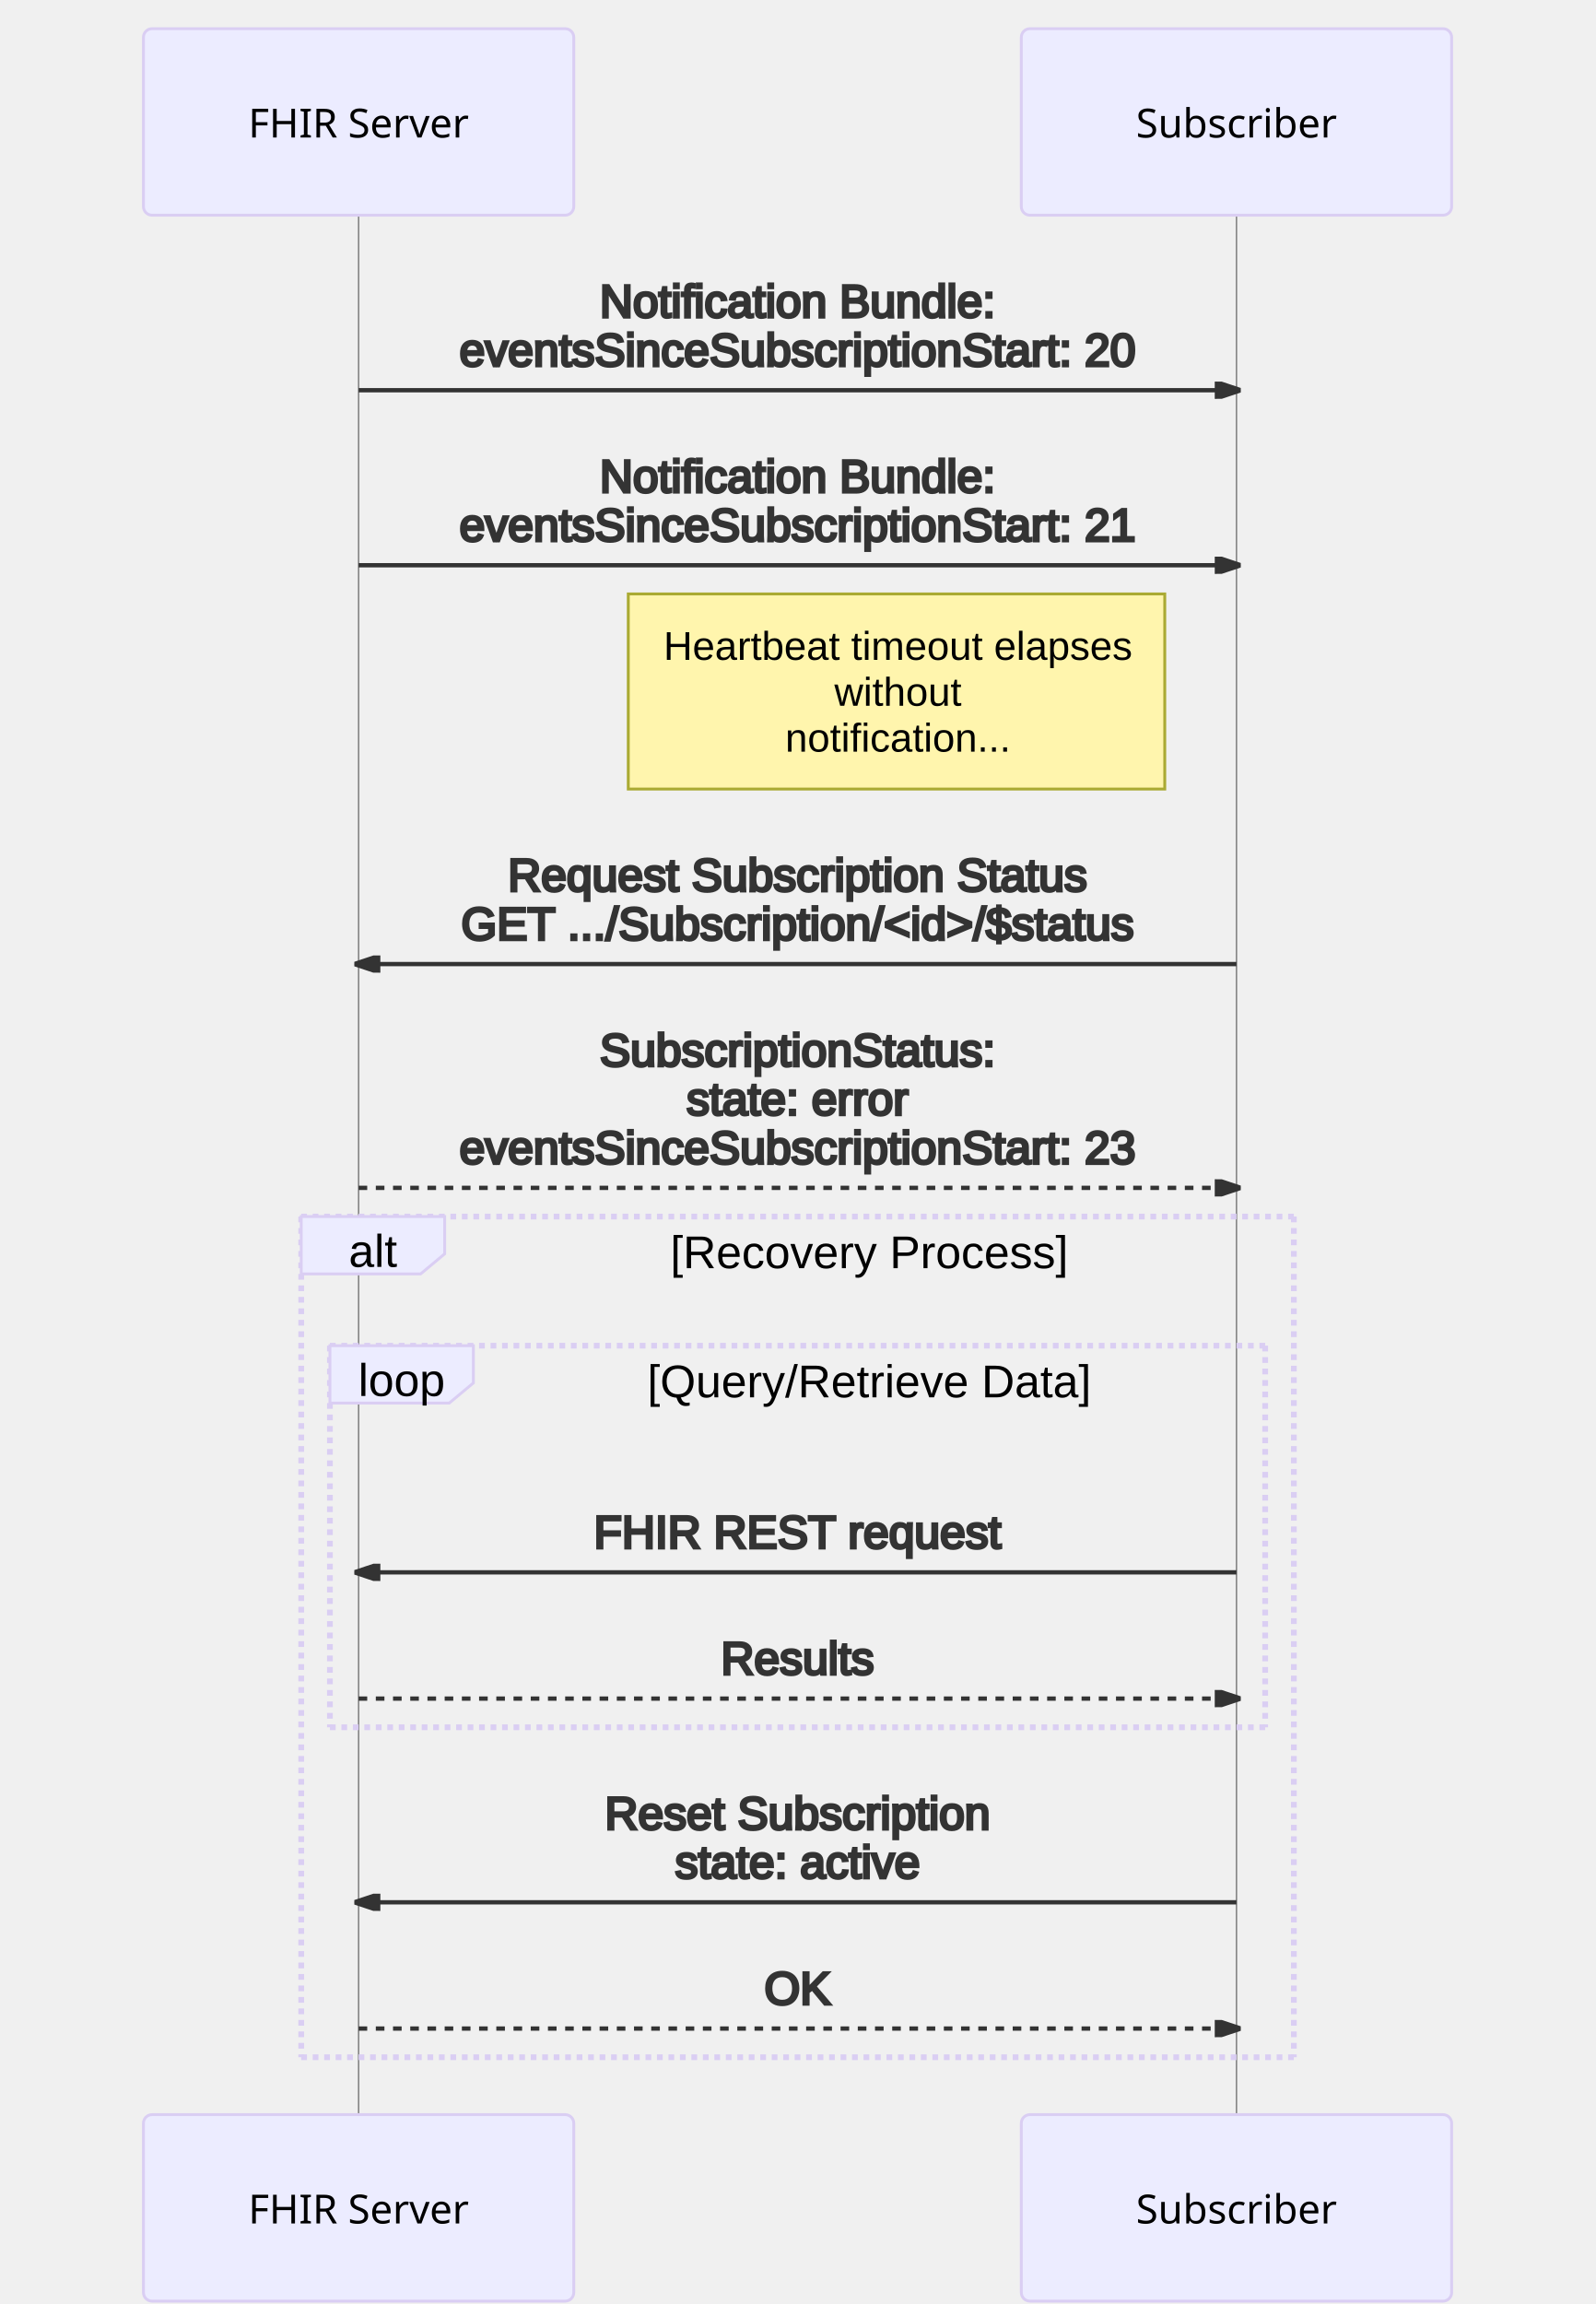
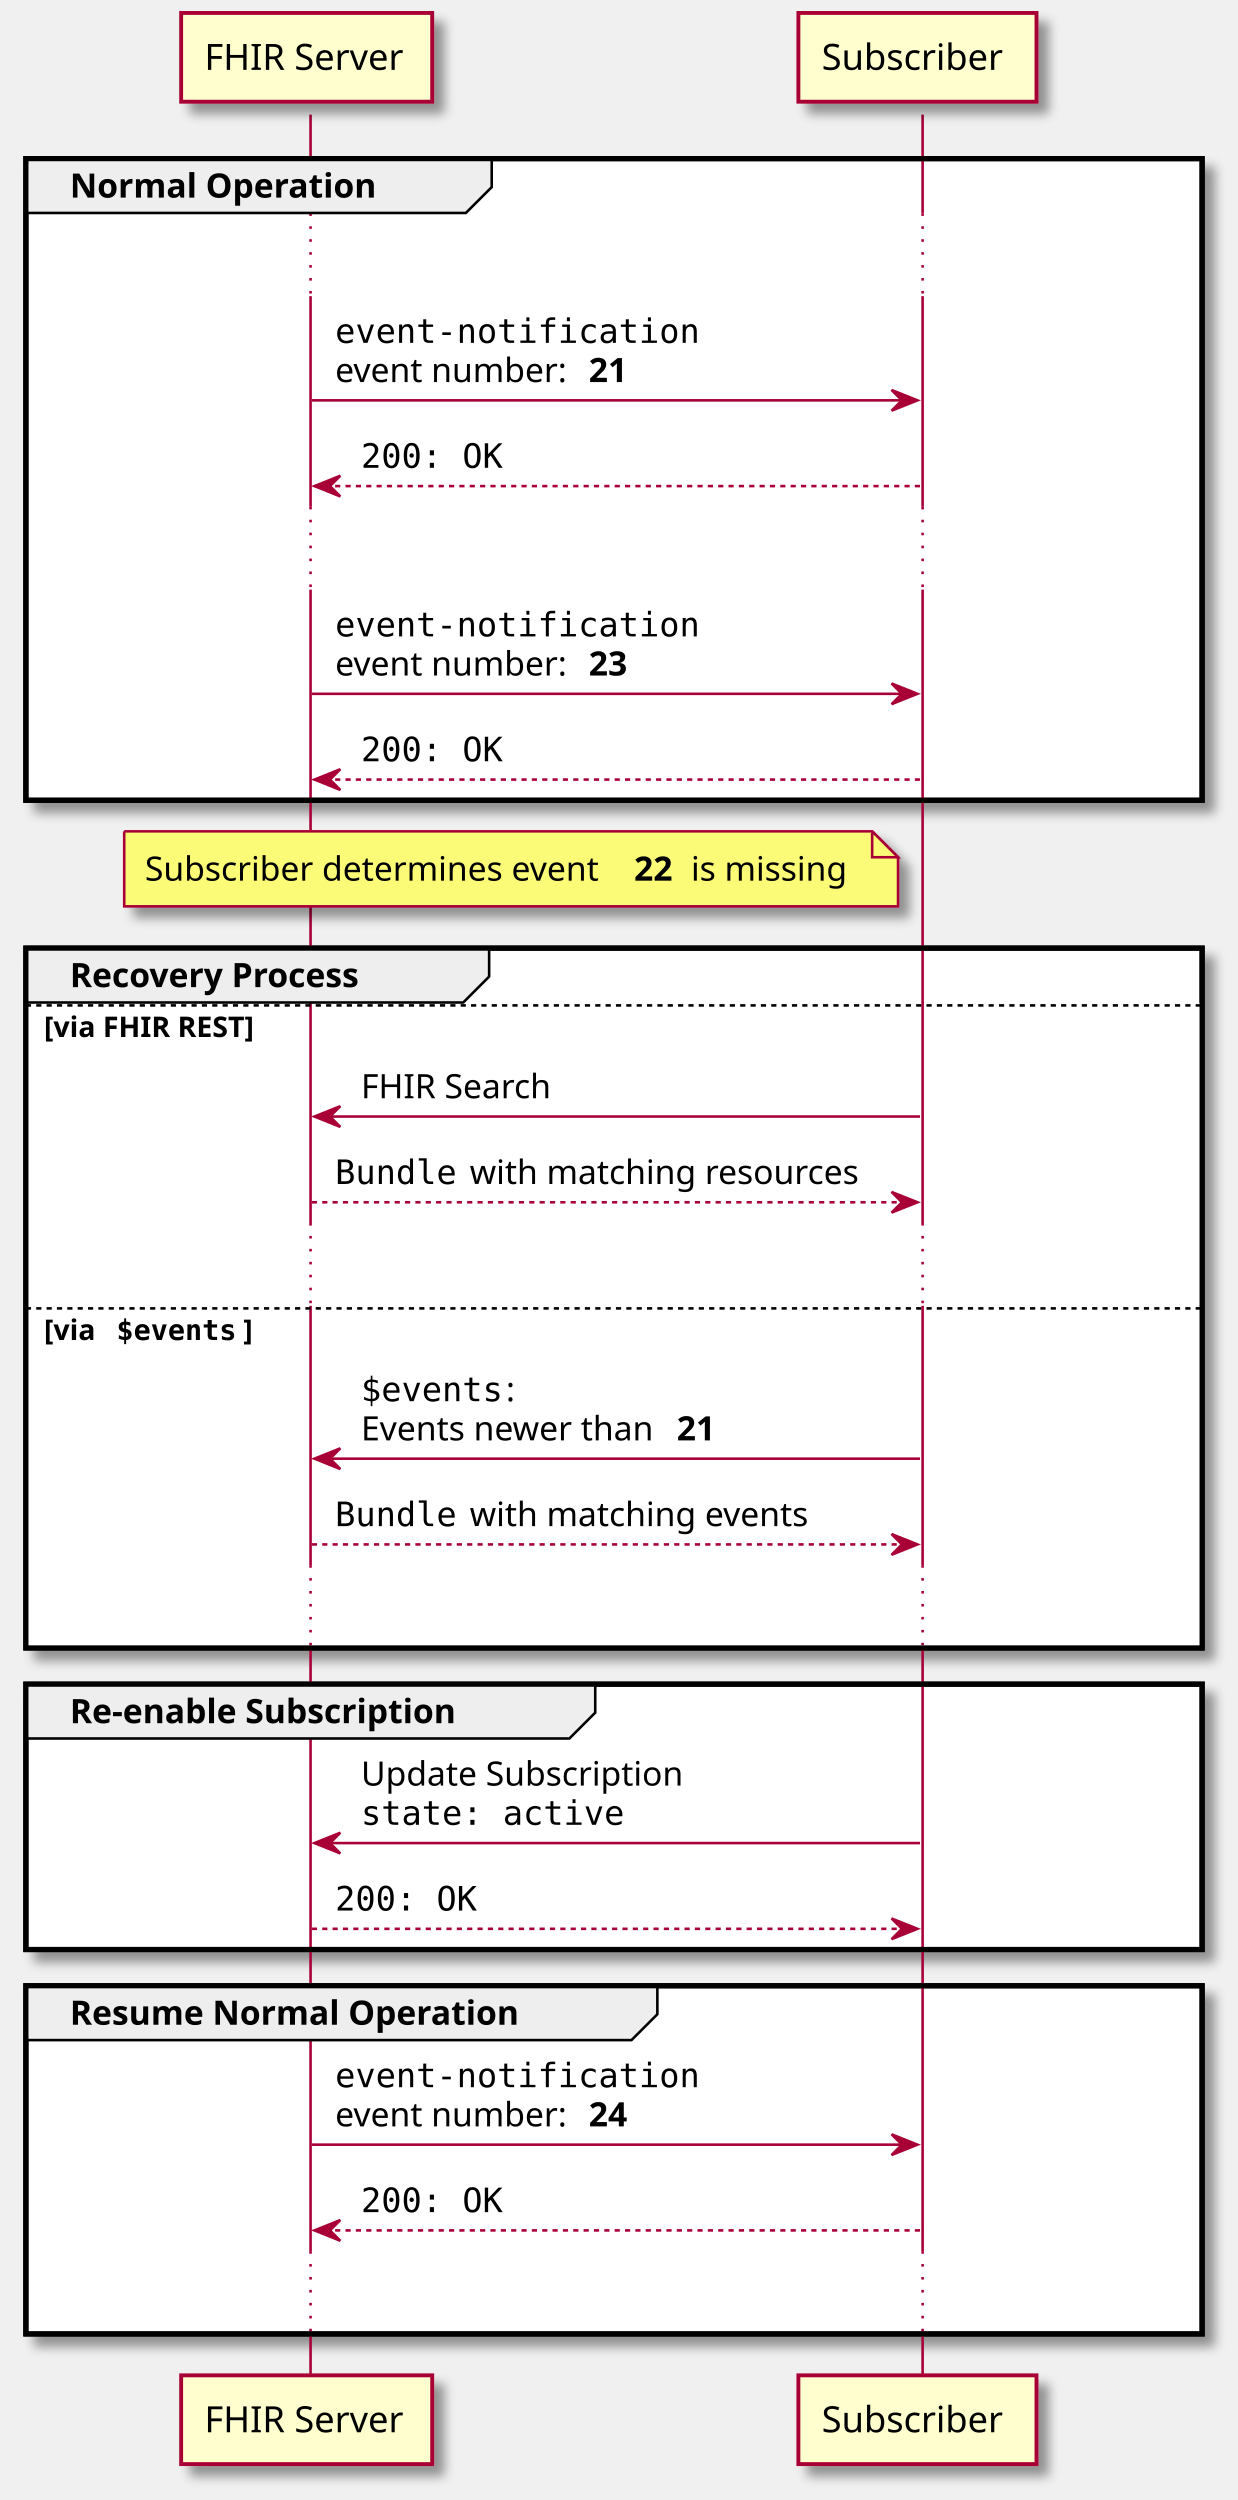
- <svg xmlns="http://www.w3.org/2000/svg" id="mermaid-svg" width="100%" height="803" style="max-width: 556px;" viewBox="-50 -10 556 803">
-   <style>#mermaid-svg{font-family:"trebuchet ms",verdana,arial;font-size:16px;fill:#333;}#mermaid-svg .error-icon{fill:#552222;}#mermaid-svg .error-text{fill:#552222;stroke:#552222;}#mermaid-svg .edge-thickness-normal{stroke-width:2px;}#mermaid-svg .edge-thickness-thick{stroke-width:3.5px;}#mermaid-svg .edge-pattern-solid{stroke-dasharray:0;}#mermaid-svg .edge-pattern-dashed{stroke-dasharray:3;}#mermaid-svg .edge-pattern-dotted{stroke-dasharray:2;}#mermaid-svg .marker{fill:#333333;}#mermaid-svg .marker.cross{stroke:#333333;}#mermaid-svg svg{font-family:"trebuchet ms",verdana,arial;font-size:16px;}#mermaid-svg .actor{stroke:hsl(259.626,59.777%,87.902%);fill:#ECECFF;}#mermaid-svg text.actor &gt; tspan{fill:black;stroke:none;}#mermaid-svg .actor-line{stroke:grey;}#mermaid-svg .messageLine0{stroke-width:1.5;stroke-dasharray:none;stroke:#333;}#mermaid-svg .messageLine1{stroke-width:1.5;stroke-dasharray:2,2;stroke:#333;}#mermaid-svg #arrowhead path{fill:#333;stroke:#333;}#mermaid-svg .sequenceNumber{fill:white;}#mermaid-svg #sequencenumber{fill:#333;}#mermaid-svg #crosshead path{fill:#333;stroke:#333;}#mermaid-svg .messageText{fill:#333;stroke:#333;}#mermaid-svg .labelBox{stroke:hsl(259.626,59.777%,87.902%);fill:#ECECFF;}#mermaid-svg .labelText,#mermaid-svg .labelText &gt; tspan{fill:black;stroke:none;}#mermaid-svg .loopText,#mermaid-svg .loopText &gt; tspan{fill:black;stroke:none;}#mermaid-svg .loopLine{stroke-width:2px;stroke-dasharray:2,2;stroke:hsl(259.626,59.777%,87.902%);fill:hsl(259.626,59.777%,87.902%);}#mermaid-svg .note{stroke:#aaaa33;fill:#fff5ad;}#mermaid-svg .noteText,#mermaid-svg .noteText &gt; tspan{fill:black;stroke:none;}#mermaid-svg .activation0{fill:#f4f4f4;stroke:#666;}#mermaid-svg .activation1{fill:#f4f4f4;stroke:#666;}#mermaid-svg .activation2{fill:#f4f4f4;stroke:#666;}#mermaid-svg:root{--mermaid-font-family:"trebuchet ms",verdana,arial;}#mermaid-svg sequence{fill:apa;}</style>
-   <g />
+ <svg xmlns="http://www.w3.org/2000/svg" contentScriptType="application/ecmascript" contentStyleType="text/css" height="966px" preserveAspectRatio="none" style="width:478px;height:966px;background:#FFFFFF;" version="1.1" viewBox="0 0 478 966" width="478px" zoomAndPan="magnify">
+   <defs>
+     <filter height="300%" id="f13i89xhdrm1pb" width="300%" x="-1" y="-1">
+       <feGaussianBlur result="blurOut" stdDeviation="2.0" />
+       <feColorMatrix in="blurOut" result="blurOut2" type="matrix" values="0 0 0 0 0 0 0 0 0 0 0 0 0 0 0 0 0 0 .4 0" />
+       <feOffset dx="4.0" dy="4.0" in="blurOut2" result="blurOut3" />
+       <feBlend in="SourceGraphic" in2="blurOut3" mode="normal" />
+     </filter>
+   </defs>
  <g>
-     <line id="actor0" x1="75" y1="5" x2="75" y2="792" class="actor-line" stroke-width="0.5px" stroke="#999" />
-     <rect x="0" y="0" fill="#eaeaea" stroke="#666" width="150" height="65" rx="3" ry="3" class="actor" />
-     <text x="75" y="32.5" dominant-baseline="central" alignment-baseline="central" class="actor" style="text-anchor: middle; font-size: 14px; font-weight: 400; font-family: Open-Sans, sans-serif;">
-       <tspan x="75" dy="0">FHIR Server</tspan>
-     </text>
-   </g>
-   <g>
-     <line id="actor1" x1="381" y1="5" x2="381" y2="792" class="actor-line" stroke-width="0.5px" stroke="#999" />
-     <rect x="306" y="0" fill="#eaeaea" stroke="#666" width="150" height="65" rx="3" ry="3" class="actor" />
-     <text x="381" y="32.5" dominant-baseline="central" alignment-baseline="central" class="actor" style="text-anchor: middle; font-size: 14px; font-weight: 400; font-family: Open-Sans, sans-serif;">
-       <tspan x="381" dy="0">Subscriber</tspan>
-     </text>
-   </g>
-   <defs>
-     <marker id="arrowhead" refX="5" refY="2" markerWidth="6" markerHeight="4" orient="auto">
-       <path d="M 0,0 V 4 L6,2 Z" />
-     </marker>
-   </defs>
-   <defs>
-     <marker id="crosshead" markerWidth="15" markerHeight="8" orient="auto" refX="16" refY="4">
-       <path fill="black" stroke="#000000" stroke-width="1px" d="M 9,2 V 6 L16,4 Z" style="stroke-dasharray: 0, 0;" />
-       <path fill="none" stroke="#000000" stroke-width="1px" d="M 0,1 L 6,7 M 6,1 L 0,7" style="stroke-dasharray: 0, 0;" />
-     </marker>
-   </defs>
-   <defs>
-     <marker id="sequencenumber" refX="15" refY="15" markerWidth="60" markerHeight="40" orient="auto">
-       <circle cx="15" cy="15" r="6" />
-     </marker>
-   </defs>
-   <text x="228" y="80" text-anchor="middle" dominant-baseline="middle" alignment-baseline="middle" class="messageText" dy="1em" style="font-family: &quot;trebuchet ms&quot;, verdana, arial; font-size: 16px; font-weight: 400;">Notification Bundle:</text>
-   <text x="228" y="97" text-anchor="middle" dominant-baseline="middle" alignment-baseline="middle" class="messageText" dy="1em" style="font-family: &quot;trebuchet ms&quot;, verdana, arial; font-size: 16px; font-weight: 400;">eventsSinceSubscriptionStart: 20</text>
-   <line x1="75" y1="126" x2="381" y2="126" class="messageLine0" stroke-width="2" stroke="none" marker-end="url(#arrowhead)" style="fill: none;" />
-   <text x="228" y="141" text-anchor="middle" dominant-baseline="middle" alignment-baseline="middle" class="messageText" dy="1em" style="font-family: &quot;trebuchet ms&quot;, verdana, arial; font-size: 16px; font-weight: 400;">Notification Bundle:</text>
-   <text x="228" y="158" text-anchor="middle" dominant-baseline="middle" alignment-baseline="middle" class="messageText" dy="1em" style="font-family: &quot;trebuchet ms&quot;, verdana, arial; font-size: 16px; font-weight: 400;">eventsSinceSubscriptionStart: 21</text>
-   <line x1="75" y1="187" x2="381" y2="187" class="messageLine0" stroke-width="2" stroke="none" marker-end="url(#arrowhead)" style="fill: none;" />
-   <g>
-     <rect x="169" y="197" fill="#EDF2AE" stroke="#666" width="187" height="68" rx="0" ry="0" class="note" />
-     <text x="263" y="202" text-anchor="middle" dominant-baseline="middle" alignment-baseline="middle" class="noteText" dy="1em" style="font-family: &quot;trebuchet ms&quot;, verdana, arial; font-size: 14px; font-weight: 400;">
-       <tspan x="263">Heartbeat timeout elapses</tspan>
-     </text>
-     <text x="263" y="218" text-anchor="middle" dominant-baseline="middle" alignment-baseline="middle" class="noteText" dy="1em" style="font-family: &quot;trebuchet ms&quot;, verdana, arial; font-size: 14px; font-weight: 400;">
-       <tspan x="263">without</tspan>
-     </text>
-     <text x="263" y="234" text-anchor="middle" dominant-baseline="middle" alignment-baseline="middle" class="noteText" dy="1em" style="font-family: &quot;trebuchet ms&quot;, verdana, arial; font-size: 14px; font-weight: 400;">
-       <tspan x="263">notification...</tspan>
-     </text>
-   </g>
-   <text x="228" y="280" text-anchor="middle" dominant-baseline="middle" alignment-baseline="middle" class="messageText" dy="1em" style="font-family: &quot;trebuchet ms&quot;, verdana, arial; font-size: 16px; font-weight: 400;">Request Subscription Status</text>
-   <text x="228" y="297" text-anchor="middle" dominant-baseline="middle" alignment-baseline="middle" class="messageText" dy="1em" style="font-family: &quot;trebuchet ms&quot;, verdana, arial; font-size: 16px; font-weight: 400;">GET .../Subscription/&lt;id&gt;/$status</text>
-   <line x1="381" y1="326" x2="75" y2="326" class="messageLine0" stroke-width="2" stroke="none" marker-end="url(#arrowhead)" style="fill: none;" />
-   <text x="228" y="341" text-anchor="middle" dominant-baseline="middle" alignment-baseline="middle" class="messageText" dy="1em" style="font-family: &quot;trebuchet ms&quot;, verdana, arial; font-size: 16px; font-weight: 400;">SubscriptionStatus:</text>
-   <text x="228" y="358" text-anchor="middle" dominant-baseline="middle" alignment-baseline="middle" class="messageText" dy="1em" style="font-family: &quot;trebuchet ms&quot;, verdana, arial; font-size: 16px; font-weight: 400;">state: error</text>
-   <text x="228" y="375" text-anchor="middle" dominant-baseline="middle" alignment-baseline="middle" class="messageText" dy="1em" style="font-family: &quot;trebuchet ms&quot;, verdana, arial; font-size: 16px; font-weight: 400;">eventsSinceSubscriptionStart: 23</text>
-   <line x1="75" y1="404" x2="381" y2="404" class="messageLine1" stroke-width="2" stroke="none" marker-end="url(#arrowhead)" style="stroke-dasharray: 3, 3; fill: none;" />
-   <text x="228" y="509" text-anchor="middle" dominant-baseline="middle" alignment-baseline="middle" class="messageText" dy="1em" style="font-family: &quot;trebuchet ms&quot;, verdana, arial; font-size: 16px; font-weight: 400;">FHIR REST request</text>
-   <line x1="381" y1="538" x2="75" y2="538" class="messageLine0" stroke-width="2" stroke="none" marker-end="url(#arrowhead)" style="fill: none;" />
-   <text x="228" y="553" text-anchor="middle" dominant-baseline="middle" alignment-baseline="middle" class="messageText" dy="1em" style="font-family: &quot;trebuchet ms&quot;, verdana, arial; font-size: 16px; font-weight: 400;">Results</text>
-   <line x1="75" y1="582" x2="381" y2="582" class="messageLine1" stroke-width="2" stroke="none" marker-end="url(#arrowhead)" style="stroke-dasharray: 3, 3; fill: none;" />
-   <g>
-     <line x1="65" y1="459" x2="391" y2="459" class="loopLine" />
-     <line x1="391" y1="459" x2="391" y2="592" class="loopLine" />
-     <line x1="65" y1="592" x2="391" y2="592" class="loopLine" />
-     <line x1="65" y1="459" x2="65" y2="592" class="loopLine" />
-     <polygon points="65,459 115,459 115,472 106.6,479 65,479" class="labelBox" />
-     <text x="90" y="472" text-anchor="middle" dominant-baseline="middle" alignment-baseline="middle" class="labelText" style="font-family: &quot;trebuchet ms&quot;, verdana, arial; font-size: 16px; font-weight: 400;">loop</text>
-     <text x="253" y="477" text-anchor="middle" class="loopText" style="font-family: &quot;trebuchet ms&quot;, verdana, arial; font-size: 16px; font-weight: 400;">
-       <tspan x="253">[Query/Retrieve Data]</tspan>
-     </text>
-   </g>
-   <text x="228" y="607" text-anchor="middle" dominant-baseline="middle" alignment-baseline="middle" class="messageText" dy="1em" style="font-family: &quot;trebuchet ms&quot;, verdana, arial; font-size: 16px; font-weight: 400;">Reset Subscription</text>
-   <text x="228" y="624" text-anchor="middle" dominant-baseline="middle" alignment-baseline="middle" class="messageText" dy="1em" style="font-family: &quot;trebuchet ms&quot;, verdana, arial; font-size: 16px; font-weight: 400;">state: active</text>
-   <line x1="381" y1="653" x2="75" y2="653" class="messageLine0" stroke-width="2" stroke="none" marker-end="url(#arrowhead)" style="fill: none;" />
-   <text x="228" y="668" text-anchor="middle" dominant-baseline="middle" alignment-baseline="middle" class="messageText" dy="1em" style="font-family: &quot;trebuchet ms&quot;, verdana, arial; font-size: 16px; font-weight: 400;">OK</text>
-   <line x1="75" y1="697" x2="381" y2="697" class="messageLine1" stroke-width="2" stroke="none" marker-end="url(#arrowhead)" style="stroke-dasharray: 3, 3; fill: none;" />
-   <g>
-     <line x1="55" y1="414" x2="401" y2="414" class="loopLine" />
-     <line x1="401" y1="414" x2="401" y2="707" class="loopLine" />
-     <line x1="55" y1="707" x2="401" y2="707" class="loopLine" />
-     <line x1="55" y1="414" x2="55" y2="707" class="loopLine" />
-     <polygon points="55,414 105,414 105,427 96.6,434 55,434" class="labelBox" />
-     <text x="80" y="427" text-anchor="middle" dominant-baseline="middle" alignment-baseline="middle" class="labelText" style="font-family: &quot;trebuchet ms&quot;, verdana, arial; font-size: 16px; font-weight: 400;">alt</text>
-     <text x="253" y="432" text-anchor="middle" class="loopText" style="font-family: &quot;trebuchet ms&quot;, verdana, arial; font-size: 16px; font-weight: 400;">
-       <tspan x="253">[Recovery Process]</tspan>
-     </text>
-   </g>
-   <g>
-     <rect x="0" y="727" fill="#eaeaea" stroke="#666" width="150" height="65" rx="3" ry="3" class="actor" />
-     <text x="75" y="759.5" dominant-baseline="central" alignment-baseline="central" class="actor" style="text-anchor: middle; font-size: 14px; font-weight: 400; font-family: Open-Sans, sans-serif;">
-       <tspan x="75" dy="0">FHIR Server</tspan>
-     </text>
-   </g>
-   <g>
-     <rect x="306" y="727" fill="#eaeaea" stroke="#666" width="150" height="65" rx="3" ry="3" class="actor" />
-     <text x="381" y="759.5" dominant-baseline="central" alignment-baseline="central" class="actor" style="text-anchor: middle; font-size: 14px; font-weight: 400; font-family: Open-Sans, sans-serif;">
-       <tspan x="381" dy="0">Subscriber</tspan>
-     </text>
+     <rect fill="#FFFFFF" filter="url(#f13i89xhdrm1pb)" height="247.93" style="stroke:#000000;stroke-width:2.0;" width="454.5" x="10" y="61.297" />
+     <rect fill="#FFFFFF" filter="url(#f13i89xhdrm1pb)" height="270.406" style="stroke:#000000;stroke-width:2.0;" width="454.5" x="10" y="366.359" />
+     <rect fill="#FFFFFF" height="117.07" style="stroke:none;stroke-width:1.0;" width="454.5" x="10" y="387.492" />
+     <rect fill="#FFFFFF" height="132.203" style="stroke:none;stroke-width:1.0;" width="454.5" x="10" y="504.562" />
+     <rect fill="#FFFFFF" filter="url(#f13i89xhdrm1pb)" height="102.531" style="stroke:#000000;stroke-width:2.0;" width="454.5" x="10" y="650.766" />
+     <rect fill="#FFFFFF" filter="url(#f13i89xhdrm1pb)" height="134.531" style="stroke:#000000;stroke-width:2.0;" width="454.5" x="10" y="767.297" />
+     <line style="stroke:#A80036;stroke-width:1.0;" x1="120" x2="120" y1="44.297" y2="82.43" />
+     <line style="stroke:#A80036;stroke-width:1.0;stroke-dasharray:1.0,4.0;" x1="120" x2="120" y1="82.43" y2="114.43" />
+     <line style="stroke:#A80036;stroke-width:1.0;" x1="120" x2="120" y1="114.43" y2="195.828" />
+     <line style="stroke:#A80036;stroke-width:1.0;stroke-dasharray:1.0,4.0;" x1="120" x2="120" y1="195.828" y2="227.828" />
+     <line style="stroke:#A80036;stroke-width:1.0;" x1="120" x2="120" y1="227.828" y2="472.562" />
+     <line style="stroke:#A80036;stroke-width:1.0;stroke-dasharray:1.0,4.0;" x1="120" x2="120" y1="472.562" y2="504.562" />
+     <line style="stroke:#A80036;stroke-width:1.0;" x1="120" x2="120" y1="504.562" y2="604.766" />
+     <line style="stroke:#A80036;stroke-width:1.0;stroke-dasharray:1.0,4.0;" x1="120" x2="120" y1="604.766" y2="636.766" />
+     <line style="stroke:#A80036;stroke-width:1.0;" x1="120" x2="120" y1="636.766" y2="869.828" />
+     <line style="stroke:#A80036;stroke-width:1.0;stroke-dasharray:1.0,4.0;" x1="120" x2="120" y1="869.828" y2="901.828" />
+     <line style="stroke:#A80036;stroke-width:1.0;" x1="120" x2="120" y1="901.828" y2="918.828" />
+     <line style="stroke:#A80036;stroke-width:1.0;" x1="356.5" x2="356.5" y1="44.297" y2="82.43" />
+     <line style="stroke:#A80036;stroke-width:1.0;stroke-dasharray:1.0,4.0;" x1="356.5" x2="356.5" y1="82.43" y2="114.43" />
+     <line style="stroke:#A80036;stroke-width:1.0;" x1="356.5" x2="356.5" y1="114.43" y2="195.828" />
+     <line style="stroke:#A80036;stroke-width:1.0;stroke-dasharray:1.0,4.0;" x1="356.5" x2="356.5" y1="195.828" y2="227.828" />
+     <line style="stroke:#A80036;stroke-width:1.0;" x1="356.5" x2="356.5" y1="227.828" y2="472.562" />
+     <line style="stroke:#A80036;stroke-width:1.0;stroke-dasharray:1.0,4.0;" x1="356.5" x2="356.5" y1="472.562" y2="504.562" />
+     <line style="stroke:#A80036;stroke-width:1.0;" x1="356.5" x2="356.5" y1="504.562" y2="604.766" />
+     <line style="stroke:#A80036;stroke-width:1.0;stroke-dasharray:1.0,4.0;" x1="356.5" x2="356.5" y1="604.766" y2="636.766" />
+     <line style="stroke:#A80036;stroke-width:1.0;" x1="356.5" x2="356.5" y1="636.766" y2="869.828" />
+     <line style="stroke:#A80036;stroke-width:1.0;stroke-dasharray:1.0,4.0;" x1="356.5" x2="356.5" y1="869.828" y2="901.828" />
+     <line style="stroke:#A80036;stroke-width:1.0;" x1="356.5" x2="356.5" y1="901.828" y2="918.828" />
+     <rect fill="#FEFECE" filter="url(#f13i89xhdrm1pb)" height="34.297" style="stroke:#A80036;stroke-width:1.5;" width="97" x="70" y="5" />
+     <text fill="#000000" font-family="sans-serif" font-size="14" lengthAdjust="spacing" textLength="79" x="79" y="26.995">FHIR Server</text>
+     <rect fill="#FEFECE" filter="url(#f13i89xhdrm1pb)" height="34.297" style="stroke:#A80036;stroke-width:1.5;" width="97" x="70" y="917.828" />
+     <text fill="#000000" font-family="sans-serif" font-size="14" lengthAdjust="spacing" textLength="79" x="79" y="939.823">FHIR Server</text>
+     <rect fill="#FEFECE" filter="url(#f13i89xhdrm1pb)" height="34.297" style="stroke:#A80036;stroke-width:1.5;" width="92" x="308.5" y="5" />
+     <text fill="#000000" font-family="sans-serif" font-size="14" lengthAdjust="spacing" textLength="74" x="317.5" y="26.995">Subscriber</text>
+     <rect fill="#FEFECE" filter="url(#f13i89xhdrm1pb)" height="34.297" style="stroke:#A80036;stroke-width:1.5;" width="92" x="308.5" y="917.828" />
+     <text fill="#000000" font-family="sans-serif" font-size="14" lengthAdjust="spacing" textLength="74" x="317.5" y="939.823">Subscriber</text>
+     <path d="M10,61.297 L190,61.297 L190,72.297 L180,82.297 L10,82.297 L10,61.297 " fill="#EEEEEE" style="stroke:#000000;stroke-width:1.0;" />
+     <rect fill="none" height="247.93" style="stroke:#000000;stroke-width:2.0;" width="454.5" x="10" y="61.297" />
+     <text fill="#000000" font-family="sans-serif" font-size="13" font-weight="bold" lengthAdjust="spacing" textLength="131" x="27" y="76.364">Normal Operation</text>
+     <polygon fill="#A80036" points="344.5,150.695,354.5,154.695,344.5,158.695,348.5,154.695" style="stroke:#A80036;stroke-width:1.0;" />
+     <line style="stroke:#A80036;stroke-width:1.0;" x1="120.5" x2="350.5" y1="154.695" y2="154.695" />
+     <text fill="#000000" font-family="monospace" font-size="13" lengthAdjust="spacing" textLength="144" x="129.5" y="132.497">event-notification</text>
+     <text fill="#000000" font-family="sans-serif" font-size="13" lengthAdjust="spacing" textLength="94" x="129.5" y="147.629">event number:</text>
+     <text fill="#000000" font-family="sans-serif" font-size="13" font-weight="bold" lengthAdjust="spacing" textLength="18" x="227.5" y="147.629">21</text>
+     <polygon fill="#A80036" points="131.5,183.828,121.5,187.828,131.5,191.828,127.5,187.828" style="stroke:#A80036;stroke-width:1.0;" />
+     <line style="stroke:#A80036;stroke-width:1.0;stroke-dasharray:2.0,2.0;" x1="125.5" x2="355.5" y1="187.828" y2="187.828" />
+     <text fill="#000000" font-family="monospace" font-size="13" lengthAdjust="spacing" textLength="56" x="139.5" y="180.762">200: OK</text>
+     <polygon fill="#A80036" points="344.5,264.094,354.5,268.094,344.5,272.094,348.5,268.094" style="stroke:#A80036;stroke-width:1.0;" />
+     <line style="stroke:#A80036;stroke-width:1.0;" x1="120.5" x2="350.5" y1="268.094" y2="268.094" />
+     <text fill="#000000" font-family="monospace" font-size="13" lengthAdjust="spacing" textLength="144" x="129.5" y="245.895">event-notification</text>
+     <text fill="#000000" font-family="sans-serif" font-size="13" lengthAdjust="spacing" textLength="94" x="129.5" y="261.028">event number:</text>
+     <text fill="#000000" font-family="sans-serif" font-size="13" font-weight="bold" lengthAdjust="spacing" textLength="18" x="227.5" y="261.028">23</text>
+     <polygon fill="#A80036" points="131.5,297.227,121.5,301.227,131.5,305.227,127.5,301.227" style="stroke:#A80036;stroke-width:1.0;" />
+     <line style="stroke:#A80036;stroke-width:1.0;stroke-dasharray:2.0,2.0;" x1="125.5" x2="355.5" y1="301.227" y2="301.227" />
+     <text fill="#000000" font-family="monospace" font-size="13" lengthAdjust="spacing" textLength="56" x="139.5" y="294.161">200: OK</text>
+     <path d="M48,321.227 L48,350.227 L347,350.227 L347,331.227 L337,321.227 L48,321.227 " fill="#FBFB77" filter="url(#f13i89xhdrm1pb)" style="stroke:#A80036;stroke-width:1.0;" />
+     <path d="M337,321.227 L337,331.227 L347,331.227 L337,321.227 " fill="#FBFB77" style="stroke:#A80036;stroke-width:1.0;" />
+     <text fill="#000000" font-family="sans-serif" font-size="13" lengthAdjust="spacing" textLength="185" x="56" y="340.293">Subscriber determines event</text>
+     <text fill="#000000" font-family="sans-serif" font-size="13" font-weight="bold" lengthAdjust="spacing" textLength="18" x="245" y="340.293">22</text>
+     <text fill="#000000" font-family="sans-serif" font-size="13" lengthAdjust="spacing" textLength="63" x="267" y="340.293">is missing</text>
+     <path d="M10,366.359 L189,366.359 L189,377.359 L179,387.359 L10,387.359 L10,366.359 " fill="#EEEEEE" style="stroke:#000000;stroke-width:1.0;" />
+     <rect fill="none" height="270.406" style="stroke:#000000;stroke-width:2.0;" width="454.5" x="10" y="366.359" />
+     <text fill="#000000" font-family="sans-serif" font-size="13" font-weight="bold" lengthAdjust="spacing" textLength="130" x="27" y="381.426">Recovery Process</text>
+     <line style="stroke:#000000;stroke-width:1.0;stroke-dasharray:2.0,2.0;" x1="10" x2="464.5" y1="388.492" y2="388.492" />
+     <text fill="#000000" font-family="sans-serif" font-size="11" font-weight="bold" lengthAdjust="spacing" textLength="98" x="17" y="400.703">[via FHIR REST]</text>
+     <polygon fill="#A80036" points="131.5,427.43,121.5,431.43,131.5,435.43,127.5,431.43" style="stroke:#A80036;stroke-width:1.0;" />
+     <line style="stroke:#A80036;stroke-width:1.0;" x1="125.5" x2="355.5" y1="431.43" y2="431.43" />
+     <text fill="#000000" font-family="sans-serif" font-size="13" lengthAdjust="spacing" textLength="77" x="139.5" y="424.364">FHIR Search</text>
+     <polygon fill="#A80036" points="344.5,460.562,354.5,464.562,344.5,468.562,348.5,464.562" style="stroke:#A80036;stroke-width:1.0;" />
+     <line style="stroke:#A80036;stroke-width:1.0;stroke-dasharray:2.0,2.0;" x1="120.5" x2="350.5" y1="464.562" y2="464.562" />
+     <text fill="#000000" font-family="monospace" font-size="13" lengthAdjust="spacing" textLength="48" x="129.5" y="457.497">Bundle</text>
+     <text fill="#000000" font-family="sans-serif" font-size="13" lengthAdjust="spacing" textLength="156" x="181.5" y="457.497">with matching resources</text>
+     <line style="stroke:#000000;stroke-width:1.0;stroke-dasharray:2.0,2.0;" x1="10" x2="464.5" y1="505.562" y2="505.562" />
+     <text fill="#000000" font-family="sans-serif" font-size="11" font-weight="bold" lengthAdjust="spacing" textLength="24" x="17" y="517.773">[via</text>
+     <text fill="#000000" font-family="monospace" font-size="11" font-weight="bold" lengthAdjust="spacing" textLength="49" x="45" y="517.773">$events</text>
+     <text fill="#000000" font-family="sans-serif" font-size="11" font-weight="bold" lengthAdjust="spacing" textLength="5" x="94" y="517.773">]</text>
+     <polygon fill="#A80036" points="131.5,559.633,121.5,563.633,131.5,567.633,127.5,563.633" style="stroke:#A80036;stroke-width:1.0;" />
+     <line style="stroke:#A80036;stroke-width:1.0;" x1="125.5" x2="355.5" y1="563.633" y2="563.633" />
+     <text fill="#000000" font-family="monospace" font-size="13" lengthAdjust="spacing" textLength="56" x="139.5" y="541.434">$events</text>
+     <text fill="#000000" font-family="sans-serif" font-size="13" lengthAdjust="spacing" textLength="4" x="195.5" y="541.434">:</text>
+     <text fill="#000000" font-family="sans-serif" font-size="13" lengthAdjust="spacing" textLength="118" x="139.5" y="556.567">Events newer than</text>
+     <text fill="#000000" font-family="sans-serif" font-size="13" font-weight="bold" lengthAdjust="spacing" textLength="18" x="261.5" y="556.567">21</text>
+     <polygon fill="#A80036" points="344.5,592.766,354.5,596.766,344.5,600.766,348.5,596.766" style="stroke:#A80036;stroke-width:1.0;" />
+     <line style="stroke:#A80036;stroke-width:1.0;stroke-dasharray:2.0,2.0;" x1="120.5" x2="350.5" y1="596.766" y2="596.766" />
+     <text fill="#000000" font-family="monospace" font-size="13" lengthAdjust="spacing" textLength="48" x="129.5" y="589.7">Bundle</text>
+     <text fill="#000000" font-family="sans-serif" font-size="13" lengthAdjust="spacing" textLength="136" x="181.5" y="589.7">with matching events</text>
+     <path d="M10,650.766 L230,650.766 L230,661.766 L220,671.766 L10,671.766 L10,650.766 " fill="#EEEEEE" style="stroke:#000000;stroke-width:1.0;" />
+     <rect fill="none" height="102.531" style="stroke:#000000;stroke-width:2.0;" width="454.5" x="10" y="650.766" />
+     <text fill="#000000" font-family="sans-serif" font-size="13" font-weight="bold" lengthAdjust="spacing" textLength="171" x="27" y="665.832">Re-enable Subscription</text>
+     <polygon fill="#A80036" points="131.5,708.164,121.5,712.164,131.5,716.164,127.5,712.164" style="stroke:#A80036;stroke-width:1.0;" />
+     <line style="stroke:#A80036;stroke-width:1.0;" x1="125.5" x2="355.5" y1="712.164" y2="712.164" />
+     <text fill="#000000" font-family="sans-serif" font-size="13" lengthAdjust="spacing" textLength="130" x="139.5" y="689.965">Update Subscription</text>
+     <text fill="#000000" font-family="monospace" font-size="13" lengthAdjust="spacing" textLength="104" x="139.5" y="705.098">state: active</text>
+     <polygon fill="#A80036" points="344.5,741.297,354.5,745.297,344.5,749.297,348.5,745.297" style="stroke:#A80036;stroke-width:1.0;" />
+     <line style="stroke:#A80036;stroke-width:1.0;stroke-dasharray:2.0,2.0;" x1="120.5" x2="350.5" y1="745.297" y2="745.297" />
+     <text fill="#000000" font-family="monospace" font-size="13" lengthAdjust="spacing" textLength="56" x="129.5" y="738.231">200: OK</text>
+     <path d="M10,767.297 L254,767.297 L254,778.297 L244,788.297 L10,788.297 L10,767.297 " fill="#EEEEEE" style="stroke:#000000;stroke-width:1.0;" />
+     <rect fill="none" height="134.531" style="stroke:#000000;stroke-width:2.0;" width="454.5" x="10" y="767.297" />
+     <text fill="#000000" font-family="sans-serif" font-size="13" font-weight="bold" lengthAdjust="spacing" textLength="195" x="27" y="782.364">Resume Normal Operation</text>
+     <polygon fill="#A80036" points="344.5,824.695,354.5,828.695,344.5,832.695,348.5,828.695" style="stroke:#A80036;stroke-width:1.0;" />
+     <line style="stroke:#A80036;stroke-width:1.0;" x1="120.5" x2="350.5" y1="828.695" y2="828.695" />
+     <text fill="#000000" font-family="monospace" font-size="13" lengthAdjust="spacing" textLength="144" x="129.5" y="806.497">event-notification</text>
+     <text fill="#000000" font-family="sans-serif" font-size="13" lengthAdjust="spacing" textLength="94" x="129.5" y="821.629">event number:</text>
+     <text fill="#000000" font-family="sans-serif" font-size="13" font-weight="bold" lengthAdjust="spacing" textLength="18" x="227.5" y="821.629">24</text>
+     <polygon fill="#A80036" points="131.5,857.828,121.5,861.828,131.5,865.828,127.5,861.828" style="stroke:#A80036;stroke-width:1.0;" />
+     <line style="stroke:#A80036;stroke-width:1.0;stroke-dasharray:2.0,2.0;" x1="125.5" x2="355.5" y1="861.828" y2="861.828" />
+     <text fill="#000000" font-family="monospace" font-size="13" lengthAdjust="spacing" textLength="56" x="139.5" y="854.762">200: OK</text>
  </g>
</svg>
